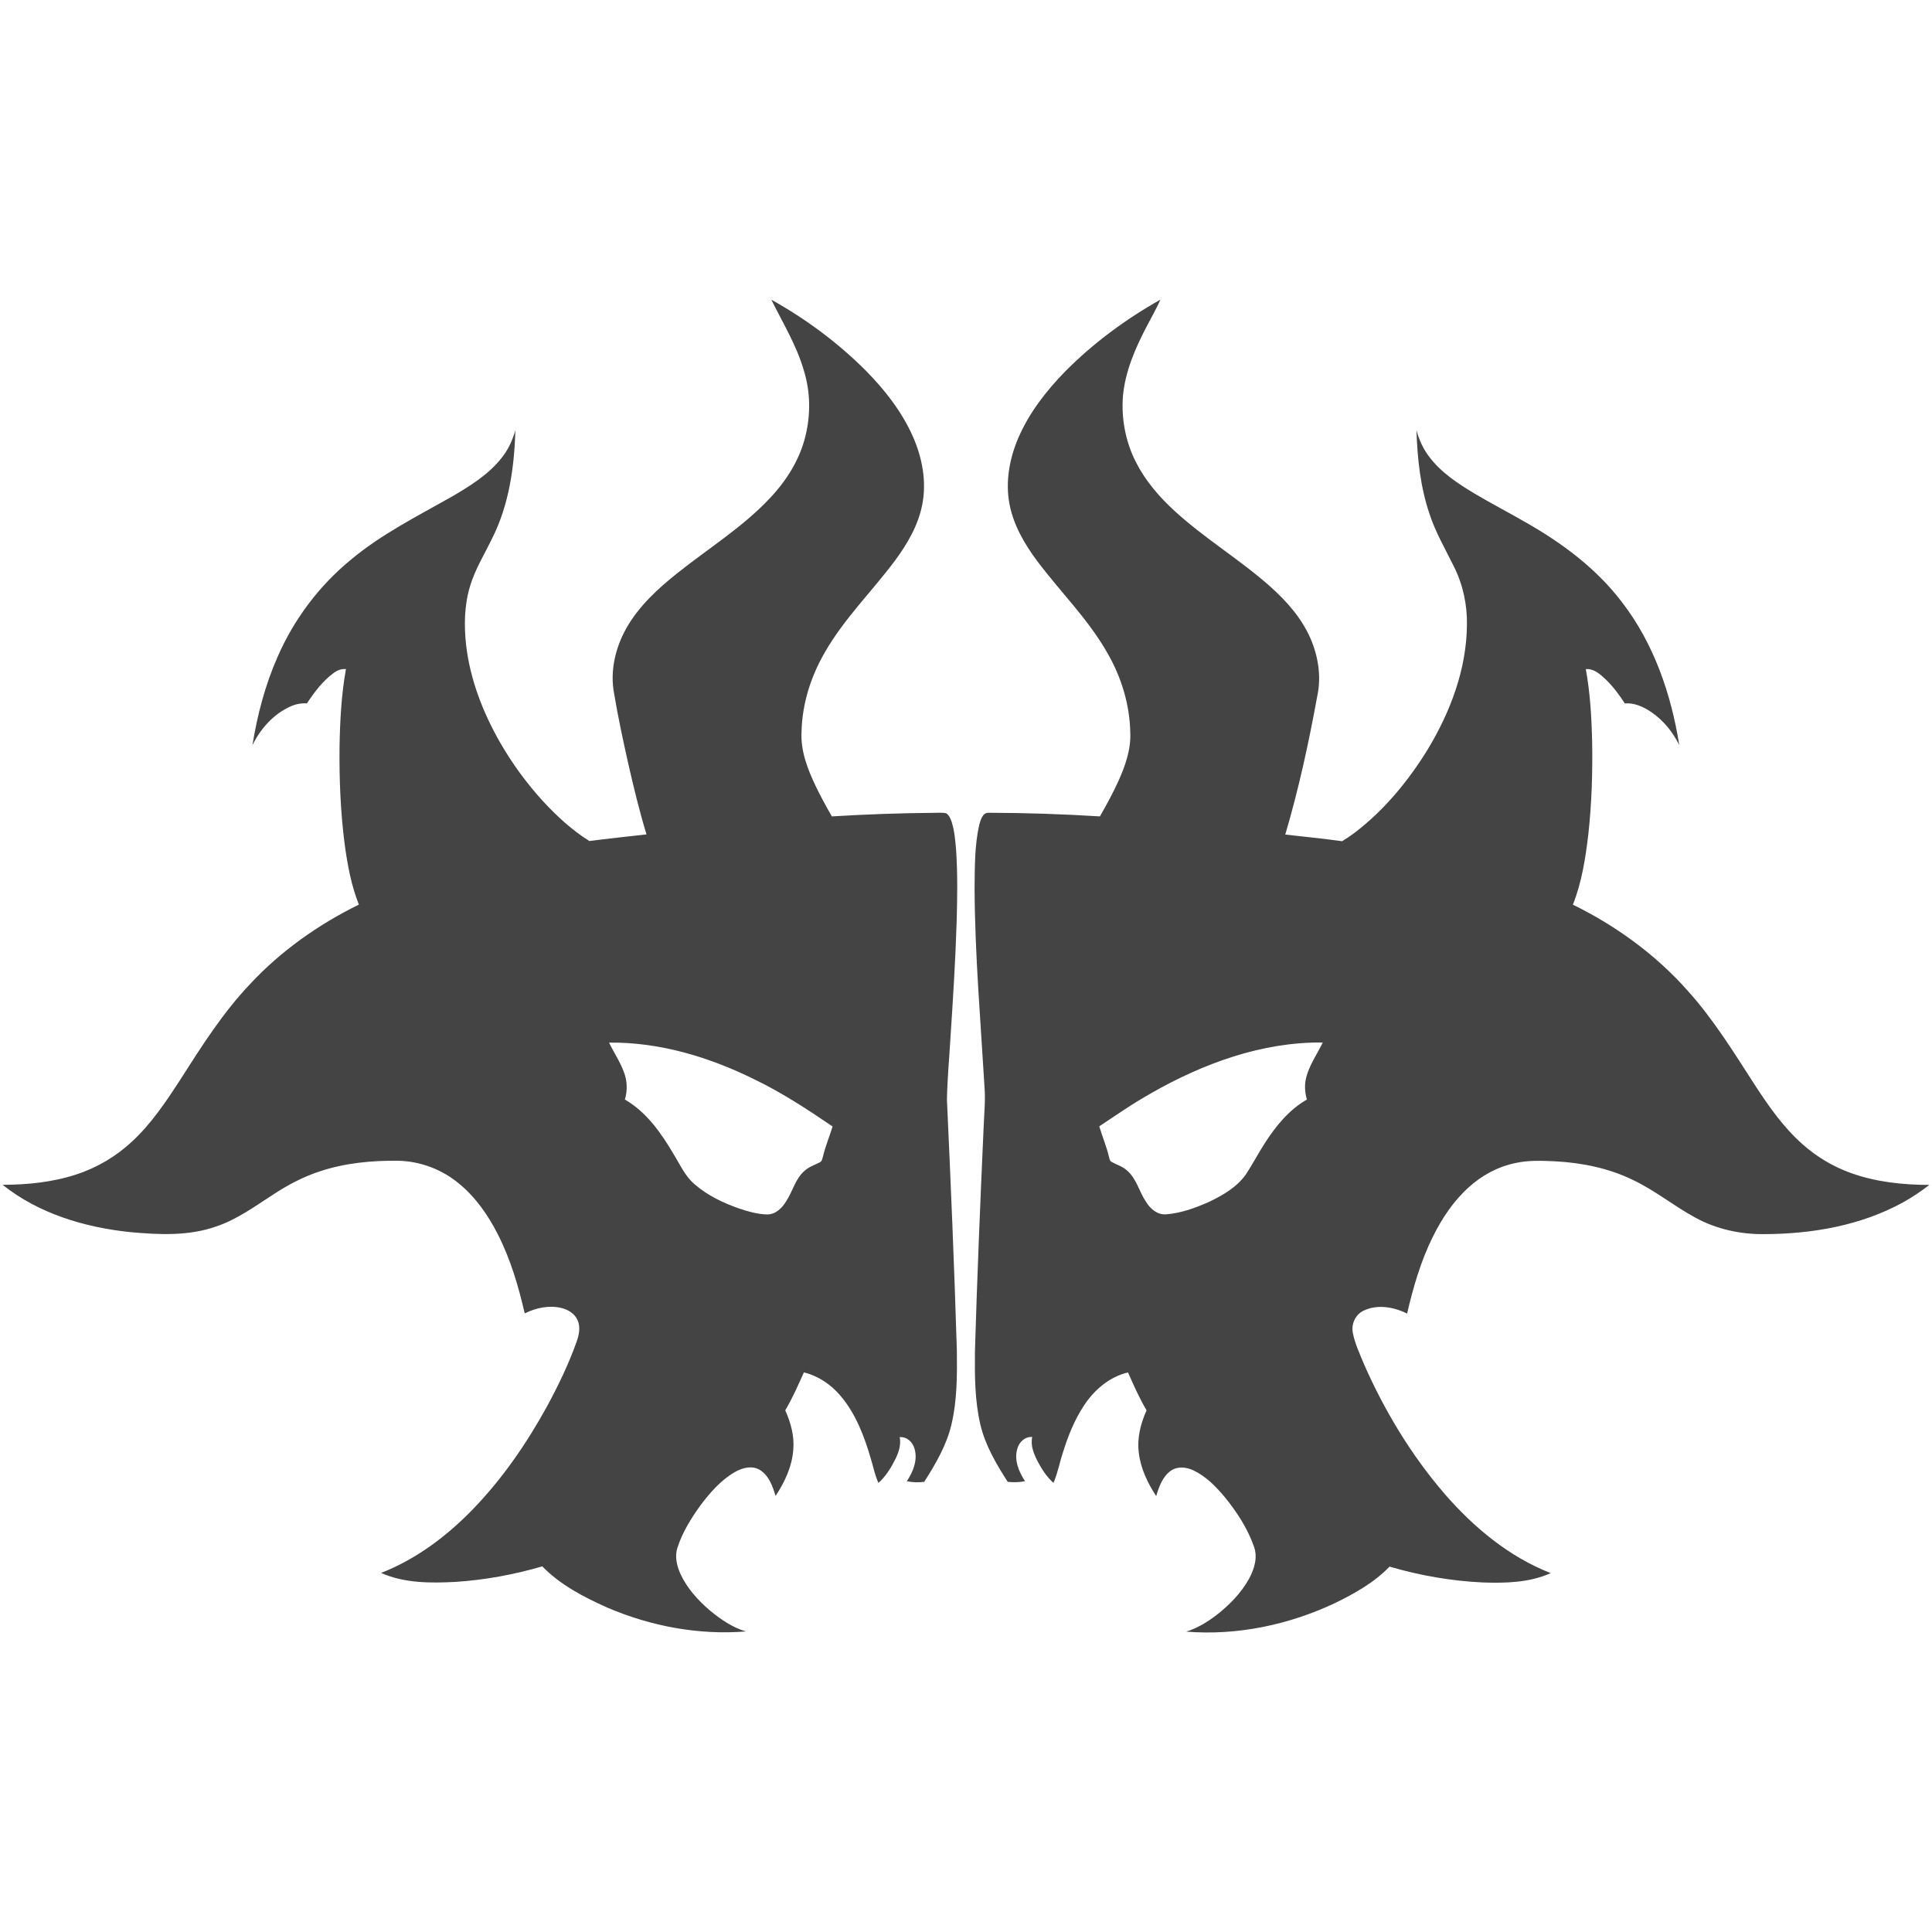
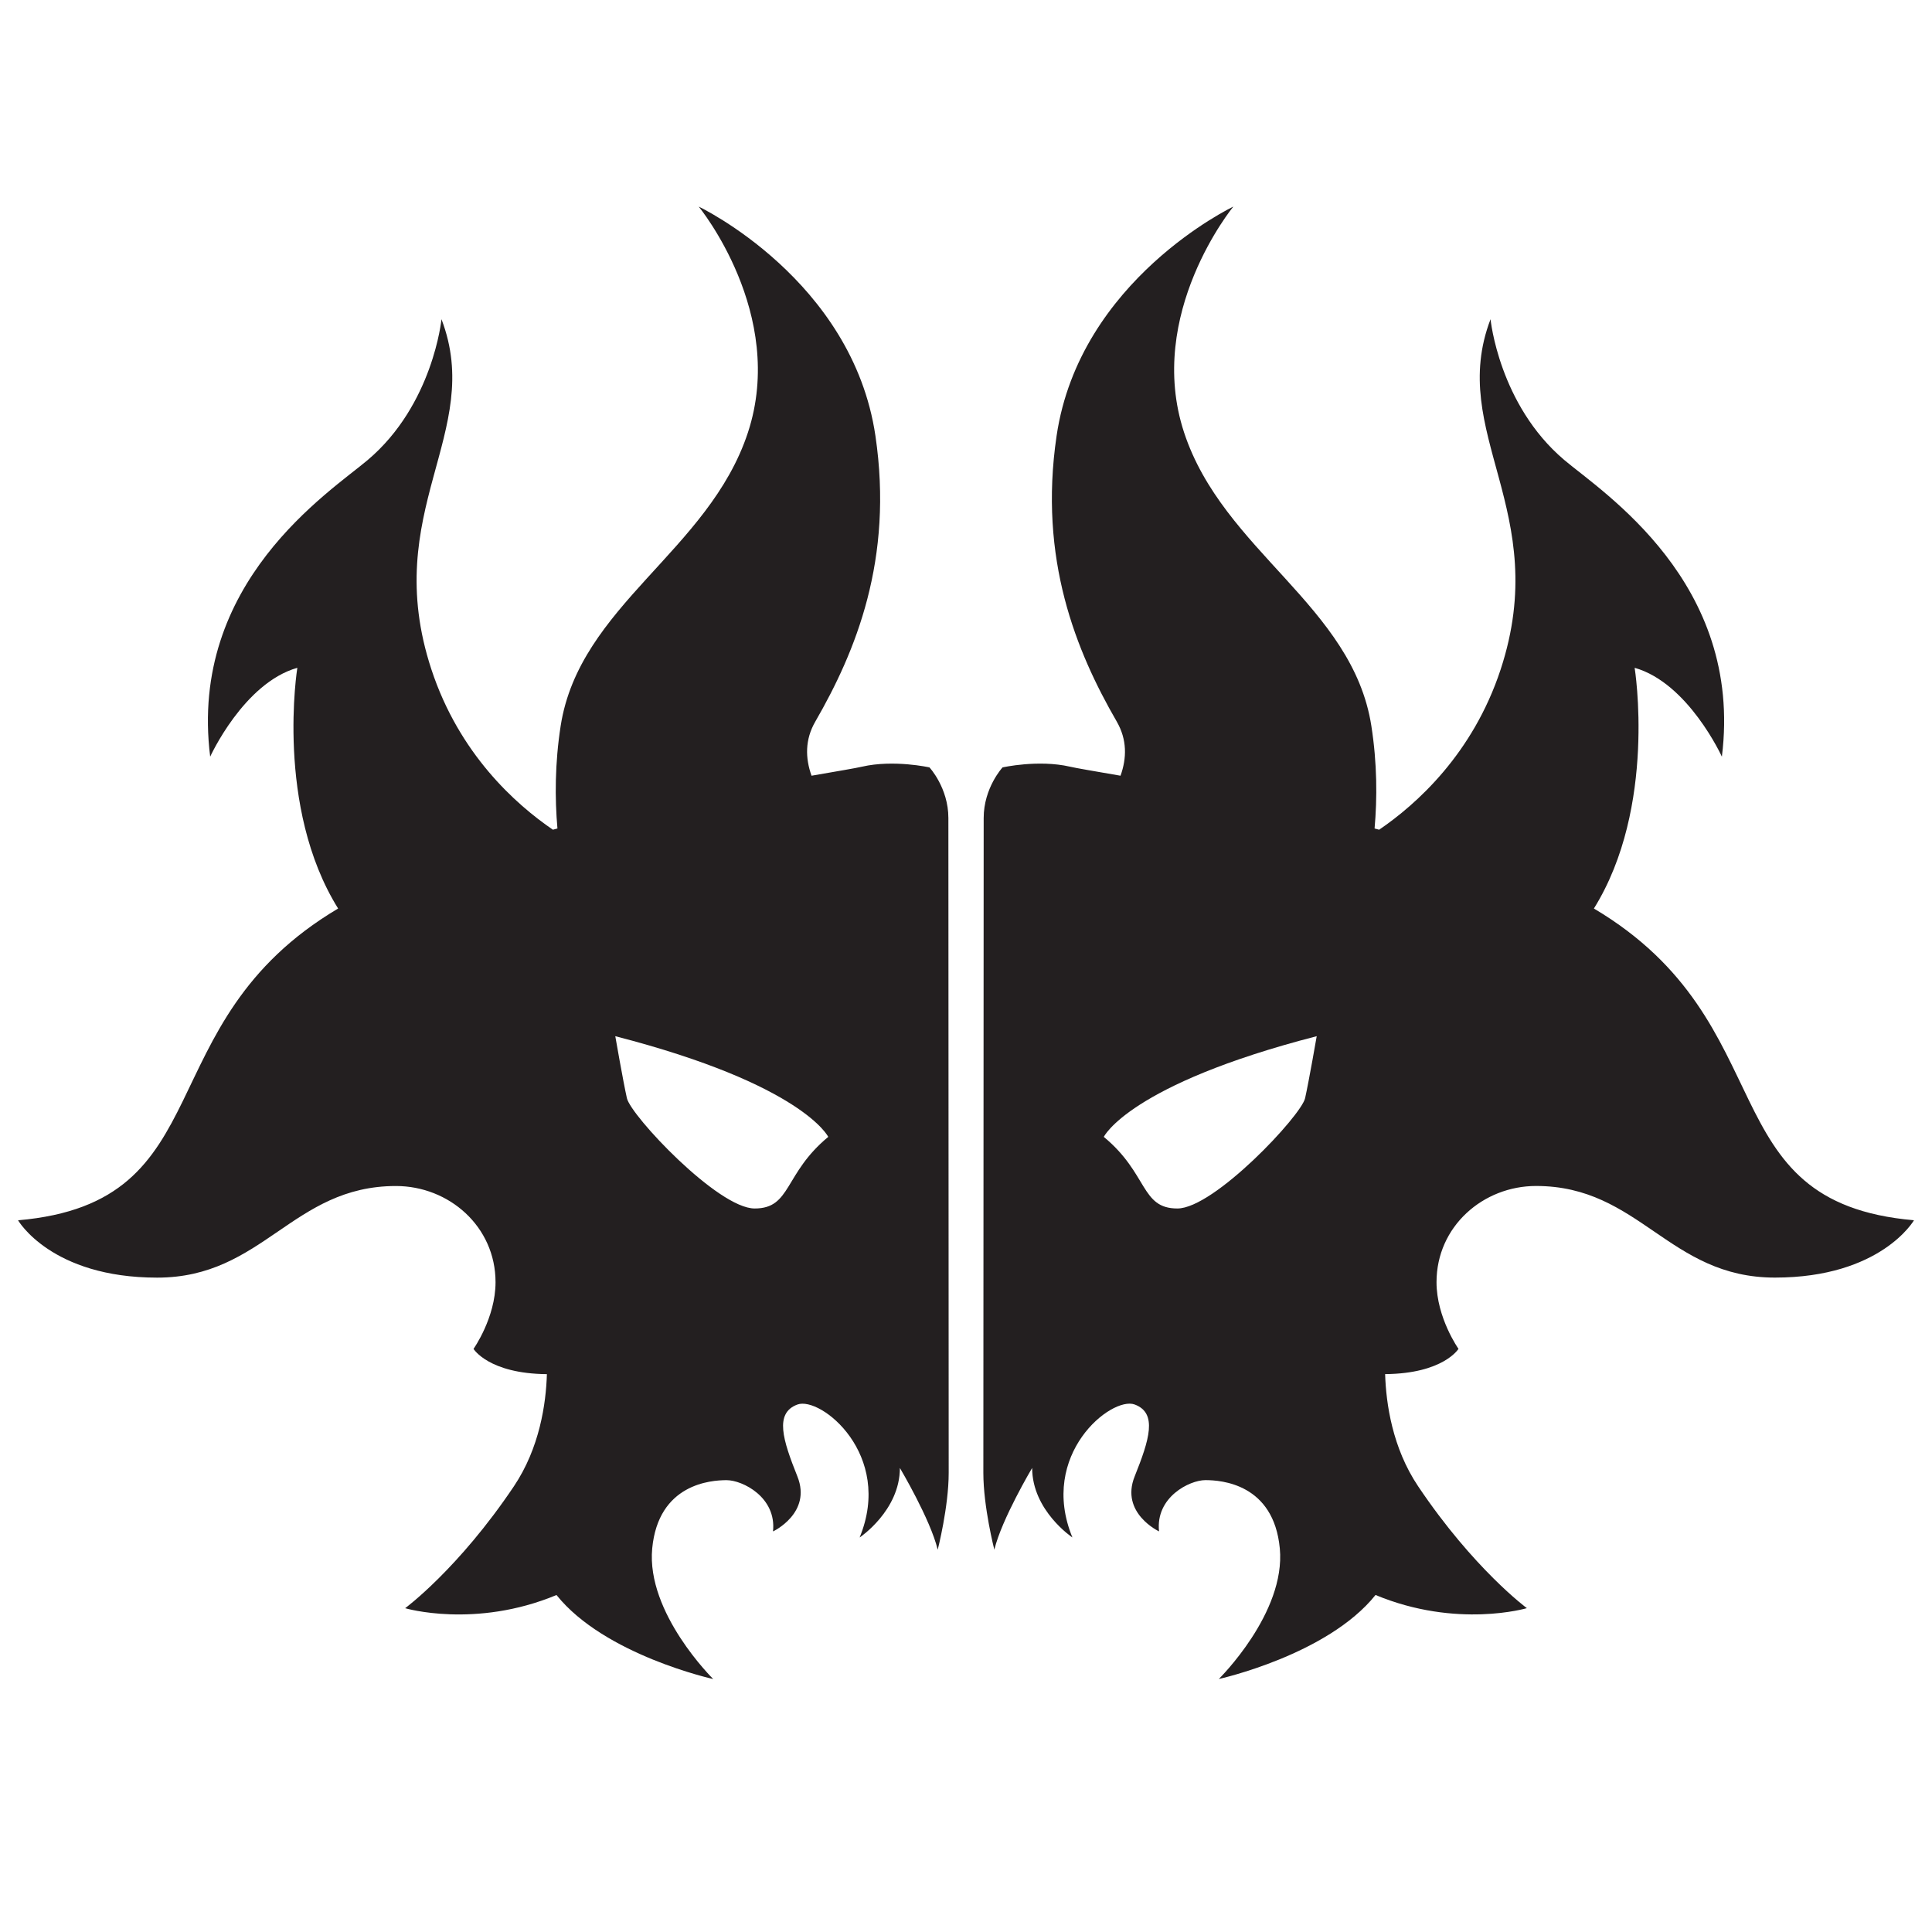
- <svg xmlns="http://www.w3.org/2000/svg" version="1.1" width="32" height="32" viewBox="0 0 32 32">
-   <path fill="#444" d="M12.771 4.963h0.003c0.572 0.318 1.104 0.713 1.567 1.176 0.312 0.317 0.593 0.674 0.775 1.082 0.159 0.355 0.236 0.757 0.158 1.143-0.067 0.34-0.246 0.644-0.449 0.92-0.383 0.513-0.847 0.966-1.166 1.526-0.23 0.396-0.372 0.848-0.383 1.307-0.018 0.318 0.1 0.621 0.234 0.903 0.082 0.171 0.174 0.337 0.268 0.502 0.565-0.034 1.13-0.055 1.696-0.059 0.065 0.001 0.131-0.007 0.195 0.006 0.053 0.030 0.075 0.093 0.095 0.148 0.046 0.149 0.059 0.306 0.072 0.461 0.027 0.398 0.020 0.796 0.009 1.194-0.020 0.643-0.061 1.285-0.103 1.926-0.020 0.337-0.051 0.674-0.058 1.012 0.064 1.39 0.123 2.781 0.165 4.172 0.004 0.405 0.004 0.815-0.090 1.212-0.081 0.345-0.263 0.654-0.451 0.95-0.096 0.013-0.193 0.009-0.288-0.010 0.103-0.156 0.184-0.351 0.127-0.539-0.029-0.109-0.127-0.202-0.245-0.191 0.025 0.126-0.017 0.252-0.072 0.364-0.072 0.144-0.159 0.286-0.28 0.394-0.060-0.129-0.085-0.269-0.127-0.404-0.108-0.369-0.248-0.74-0.5-1.037-0.157-0.188-0.369-0.331-0.608-0.39-0.096 0.213-0.189 0.427-0.309 0.628 0.092 0.205 0.154 0.429 0.133 0.655-0.021 0.276-0.141 0.535-0.293 0.763-0.049-0.161-0.111-0.34-0.263-0.432-0.128-0.075-0.287-0.035-0.408 0.035-0.238 0.136-0.42 0.349-0.582 0.565-0.151 0.212-0.291 0.437-0.371 0.686-0.050 0.147-0.012 0.307 0.051 0.444 0.11 0.234 0.287 0.43 0.482 0.597 0.178 0.148 0.374 0.283 0.599 0.35-0.783 0.063-1.577-0.087-2.297-0.396-0.387-0.173-0.776-0.374-1.075-0.682-0.467 0.136-0.948 0.225-1.434 0.257-0.415 0.022-0.85 0.023-1.236-0.148 0.584-0.229 1.095-0.614 1.528-1.063 0.485-0.503 0.884-1.084 1.22-1.695 0.188-0.347 0.36-0.704 0.492-1.076 0.040-0.112 0.065-0.241 0.014-0.354-0.047-0.108-0.157-0.174-0.268-0.201-0.205-0.049-0.421-0.002-0.607 0.090-0.105-0.455-0.238-0.907-0.452-1.323-0.159-0.31-0.363-0.602-0.633-0.824-0.28-0.235-0.64-0.373-1.006-0.381-0.439-0.006-0.884 0.036-1.302 0.175-0.273 0.089-0.529 0.224-0.768 0.381-0.305 0.196-0.602 0.416-0.949 0.532-0.455 0.161-0.948 0.137-1.421 0.094-0.754-0.078-1.517-0.305-2.117-0.784v-0c0.411-0.001 0.826-0.042 1.219-0.171 0.347-0.112 0.667-0.303 0.932-0.552 0.316-0.295 0.558-0.657 0.792-1.018 0.352-0.552 0.704-1.108 1.156-1.584 0.51-0.548 1.131-0.986 1.802-1.316-0.127-0.32-0.189-0.66-0.235-1-0.070-0.538-0.091-1.081-0.085-1.623 0.008-0.428 0.030-0.857 0.106-1.278-0.076-0.007-0.149 0.022-0.208 0.068-0.18 0.133-0.316 0.315-0.438 0.5-0.093-0.005-0.186 0.011-0.27 0.050-0.282 0.125-0.498 0.368-0.633 0.642 0.081-0.499 0.21-0.993 0.414-1.456 0.27-0.623 0.688-1.182 1.214-1.613 0.507-0.425 1.101-0.722 1.673-1.046 0.299-0.175 0.602-0.361 0.821-0.636 0.111-0.136 0.186-0.297 0.233-0.466-0.017 0.614-0.106 1.241-0.386 1.795-0.125 0.259-0.28 0.507-0.363 0.784-0.098 0.319-0.103 0.658-0.066 0.987 0.067 0.566 0.277 1.107 0.558 1.6 0.202 0.352 0.443 0.683 0.717 0.982 0.229 0.247 0.479 0.478 0.766 0.657 0.315-0.041 0.63-0.074 0.946-0.11-0.117-0.384-0.211-0.775-0.301-1.167-0.086-0.384-0.169-0.77-0.234-1.158-0.073-0.37 0.016-0.758 0.198-1.084 0.206-0.368 0.522-0.658 0.848-0.918 0.515-0.411 1.084-0.762 1.537-1.246 0.273-0.29 0.493-0.639 0.586-1.030 0.086-0.351 0.081-0.725-0.025-1.071-0.119-0.421-0.351-0.796-0.543-1.185zM10.087 17.267c0.080 0.166 0.184 0.32 0.248 0.493 0.055 0.144 0.059 0.304 0.015 0.452 0.36 0.208 0.604 0.558 0.81 0.91 0.106 0.17 0.189 0.362 0.346 0.494 0.21 0.183 0.466 0.305 0.728 0.398 0.155 0.051 0.314 0.099 0.478 0.101 0.139-0.002 0.245-0.11 0.312-0.222 0.106-0.163 0.149-0.367 0.3-0.499 0.072-0.068 0.168-0.097 0.254-0.142 0.043-0.020 0.043-0.073 0.057-0.112 0.040-0.164 0.106-0.32 0.155-0.482-0.417-0.284-0.841-0.562-1.296-0.781-0.746-0.369-1.569-0.618-2.407-0.608zM19.061 18.11c0.865-0.495 1.84-0.854 2.848-0.843-0.093 0.195-0.225 0.375-0.276 0.588-0.030 0.117-0.019 0.241 0.013 0.357-0.292 0.167-0.51 0.433-0.69 0.712-0.111 0.171-0.205 0.352-0.316 0.522-0.15 0.215-0.385 0.352-0.617 0.462-0.225 0.1-0.462 0.186-0.709 0.205-0.143 0.012-0.261-0.091-0.331-0.205-0.115-0.168-0.157-0.386-0.317-0.522-0.073-0.068-0.172-0.094-0.256-0.142-0.032-0.017-0.033-0.057-0.043-0.087-0.041-0.171-0.109-0.333-0.16-0.501 0.282-0.187 0.559-0.381 0.855-0.546zM19.22 4.963c-0.577 0.325-1.115 0.722-1.581 1.193-0.311 0.319-0.589 0.677-0.768 1.087-0.151 0.348-0.223 0.74-0.149 1.115 0.067 0.343 0.247 0.651 0.453 0.929 0.387 0.517 0.856 0.974 1.174 1.541 0.228 0.398 0.364 0.85 0.372 1.309 0.012 0.28-0.084 0.549-0.197 0.801-0.091 0.2-0.197 0.393-0.306 0.584-0.614-0.038-1.228-0.059-1.843-0.060-0.102-0.004-0.131 0.118-0.155 0.196-0.079 0.348-0.074 0.708-0.078 1.063 0.006 1.098 0.1 2.193 0.165 3.289 0.017 0.22-0.007 0.441-0.015 0.661-0.056 1.237-0.107 2.474-0.144 3.712-0.004 0.402-0.003 0.81 0.088 1.204 0.080 0.348 0.264 0.66 0.455 0.957 0.096 0.011 0.192 0.008 0.287-0.011-0.103-0.155-0.184-0.349-0.128-0.537 0.029-0.111 0.127-0.204 0.247-0.195-0.032 0.145 0.029 0.287 0.095 0.414 0.068 0.127 0.148 0.25 0.257 0.346 0.071-0.162 0.101-0.338 0.157-0.505 0.083-0.268 0.188-0.532 0.342-0.767 0.17-0.263 0.425-0.485 0.735-0.557 0.095 0.213 0.189 0.427 0.308 0.628-0.099 0.218-0.16 0.46-0.129 0.701 0.030 0.261 0.146 0.502 0.288 0.719 0.047-0.155 0.105-0.323 0.243-0.42 0.111-0.078 0.26-0.061 0.376-0.005 0.206 0.098 0.368 0.265 0.513 0.437 0.201 0.246 0.379 0.517 0.485 0.818 0.069 0.179 0.010 0.375-0.077 0.536-0.132 0.239-0.327 0.438-0.542 0.605-0.152 0.116-0.318 0.218-0.501 0.274 0.845 0.068 1.701-0.113 2.465-0.473 0.325-0.159 0.65-0.34 0.903-0.604 0.505 0.148 1.027 0.239 1.553 0.263 0.376 0.012 0.768 0.002 1.117-0.155-0.69-0.27-1.274-0.756-1.756-1.311-0.553-0.642-0.996-1.375-1.337-2.15-0.069-0.17-0.15-0.338-0.185-0.519-0.029-0.147 0.044-0.306 0.182-0.369 0.228-0.108 0.499-0.059 0.717 0.050 0.101-0.436 0.227-0.87 0.426-1.272 0.15-0.302 0.34-0.59 0.592-0.817 0.217-0.199 0.485-0.344 0.774-0.404 0.217-0.049 0.441-0.039 0.661-0.029 0.445 0.024 0.892 0.114 1.294 0.312 0.364 0.173 0.677 0.432 1.031 0.623 0.348 0.19 0.746 0.276 1.141 0.271 0.79-0.003 1.599-0.142 2.297-0.527 0.153-0.084 0.296-0.182 0.434-0.288-0.44-0.001-0.886-0.048-1.302-0.198-0.295-0.106-0.568-0.27-0.802-0.479-0.311-0.276-0.551-0.618-0.777-0.964-0.35-0.541-0.688-1.095-1.121-1.575-0.529-0.598-1.187-1.075-1.902-1.426 0.148-0.373 0.209-0.772 0.256-1.168 0.056-0.511 0.072-1.026 0.063-1.539-0.010-0.399-0.033-0.8-0.105-1.194 0.135-0.012 0.24 0.087 0.332 0.172 0.121 0.118 0.223 0.254 0.314 0.396 0.157-0.013 0.305 0.054 0.432 0.139 0.204 0.136 0.362 0.333 0.47 0.551-0.134-0.845-0.422-1.684-0.949-2.367-0.422-0.557-0.992-0.98-1.594-1.322-0.28-0.162-0.568-0.311-0.846-0.476-0.279-0.167-0.559-0.351-0.756-0.615-0.098-0.129-0.165-0.278-0.208-0.434 0.015 0.469 0.065 0.944 0.218 1.39 0.099 0.303 0.261 0.579 0.401 0.864 0.151 0.3 0.223 0.635 0.217 0.97-0.006 0.733-0.274 1.44-0.649 2.061-0.321 0.522-0.719 1.005-1.207 1.378-0.068 0.051-0.138 0.099-0.211 0.143-0.313-0.043-0.628-0.075-0.942-0.11 0.223-0.754 0.39-1.525 0.531-2.299 0.069-0.321 0.014-0.66-0.117-0.958-0.146-0.331-0.39-0.606-0.657-0.846-0.505-0.45-1.091-0.799-1.59-1.257-0.252-0.231-0.48-0.494-0.636-0.8-0.175-0.339-0.25-0.727-0.219-1.107 0.037-0.401 0.199-0.776 0.382-1.129 0.080-0.154 0.167-0.305 0.239-0.464h-0.004z" />
+ <svg xmlns="http://www.w3.org/2000/svg" version="1.2" baseProfile="tiny" id="Layer_1" x="0px" y="0px" viewBox="0 0 100 100" overflow="visible" xml:space="preserve">
+   <path id="Rakdoz" fill="#231F20" d="M82.5,47.025c3.274-5.257,2.109-12.459,2.109-12.459  c2.776,0.784,4.515,4.599,4.515,4.599c1.126-9.024-6.189-13.688-8.157-15.356  c-3.383-2.863-3.817-7.287-3.817-7.287c-2.254,5.898,3.221,9.922,0.522,18.132  c-1.44,4.372-4.36,6.977-6.287,8.292l-0.237-0.064c0.139-1.566,0.135-3.372-0.167-5.311  c-0.97-6.221-7.672-9.046-9.693-15.185c-2.019-6.138,2.549-11.692,2.549-11.692  s-7.954,3.778-9.148,11.865c-0.944,6.385,1.013,11.155,3.114,14.79  c0.539,0.934,0.521,1.893,0.195,2.802c-1.357-0.235-2.297-0.393-2.616-0.468  c-1.641-0.378-3.49,0.038-3.49,0.038s-0.977,1.053-0.977,2.62c0,1.564-0.017,33.893-0.017,33.893  c0,1.767,0.569,3.977,0.569,3.977c0.378-1.577,1.957-4.231,1.957-4.231c0,2.21,2.084,3.599,2.084,3.599  c-1.767-4.293,2.02-7.324,3.221-6.883c1.199,0.444,0.757,1.833,0,3.725  c-0.759,1.895,1.263,2.844,1.263,2.844c-0.19-1.77,1.577-2.654,2.4-2.654  c0.821,0,3.535,0.19,3.851,3.537c0.316,3.346-3.158,6.757-3.158,6.757s5.622-1.239,8.112-4.349  c4.214,1.754,7.834,0.682,7.834,0.682s-2.752-2.026-5.627-6.306  c-1.336-1.988-1.663-4.282-1.71-5.808c3.02-0.026,3.797-1.308,3.797-1.308s-1.137-1.607-1.137-3.449  c0-2.894,2.417-4.981,5.152-4.981c5.366,0,6.868,4.742,12.362,4.742c5.496,0,7.199-2.968,7.199-2.968  C88.379,62.236,92.516,52.968,82.5,47.025 M67.552,56.841c-0.201,0.902-4.71,5.71-6.612,5.71  c-1.904,0-1.504-1.802-3.808-3.706c0,0,1.301-2.707,11.021-5.212  C68.153,53.633,67.753,55.939,67.552,56.841 M49.088,42.341c0-1.567-0.979-2.62-0.979-2.62  s-1.848-0.415-3.49-0.038c-0.32,0.075-1.257,0.233-2.614,0.468  c-0.325-0.91-0.346-1.868,0.195-2.802c2.099-3.635,4.056-8.405,3.112-14.79  c-1.192-8.088-9.146-11.865-9.146-11.865s4.565,5.554,2.547,11.692  c-2.02,6.139-8.723,8.963-9.693,15.185c-0.301,1.94-0.304,3.746-0.167,5.311l-0.235,0.064  c-1.928-1.316-4.847-3.921-6.287-8.292C19.628,26.444,25.107,22.42,22.851,16.522  c0,0-0.432,4.424-3.817,7.287c-1.97,1.667-9.283,6.332-8.155,15.356c0,0,1.735-3.815,4.511-4.599  c0,0-1.163,7.202,2.111,12.459c-10.016,5.943-5.877,15.211-16.566,16.137c0,0,1.705,2.968,7.2,2.968  c5.492,0,6.994-4.742,12.36-4.742c2.735,0,5.154,2.086,5.154,4.981c0,1.842-1.139,3.449-1.139,3.449  s0.778,1.282,3.797,1.308c-0.045,1.526-0.374,3.819-1.71,5.808  c-2.874,4.28-5.627,6.306-5.627,6.306s3.62,1.071,7.834-0.682c2.49,3.111,8.112,4.349,8.112,4.349  s-3.473-3.411-3.158-6.757c0.318-3.347,3.032-3.537,3.851-3.537c0.823,0,2.59,0.883,2.402,2.654  c0,0,2.02-0.949,1.263-2.844c-0.757-1.893-1.199-3.282,0-3.725c1.199-0.442,4.988,2.59,3.22,6.883  c0,0,2.084-1.389,2.084-3.599c0,0,1.579,2.654,1.958,4.231c0,0,0.568-2.21,0.568-3.977  C49.103,76.234,49.088,43.905,49.088,42.341 M39.062,62.551c-1.904,0-6.413-4.808-6.614-5.71  c-0.201-0.902-0.601-3.208-0.601-3.208c9.721,2.505,11.023,5.212,11.023,5.212  C40.564,60.749,40.964,62.551,39.062,62.551" />
</svg>
